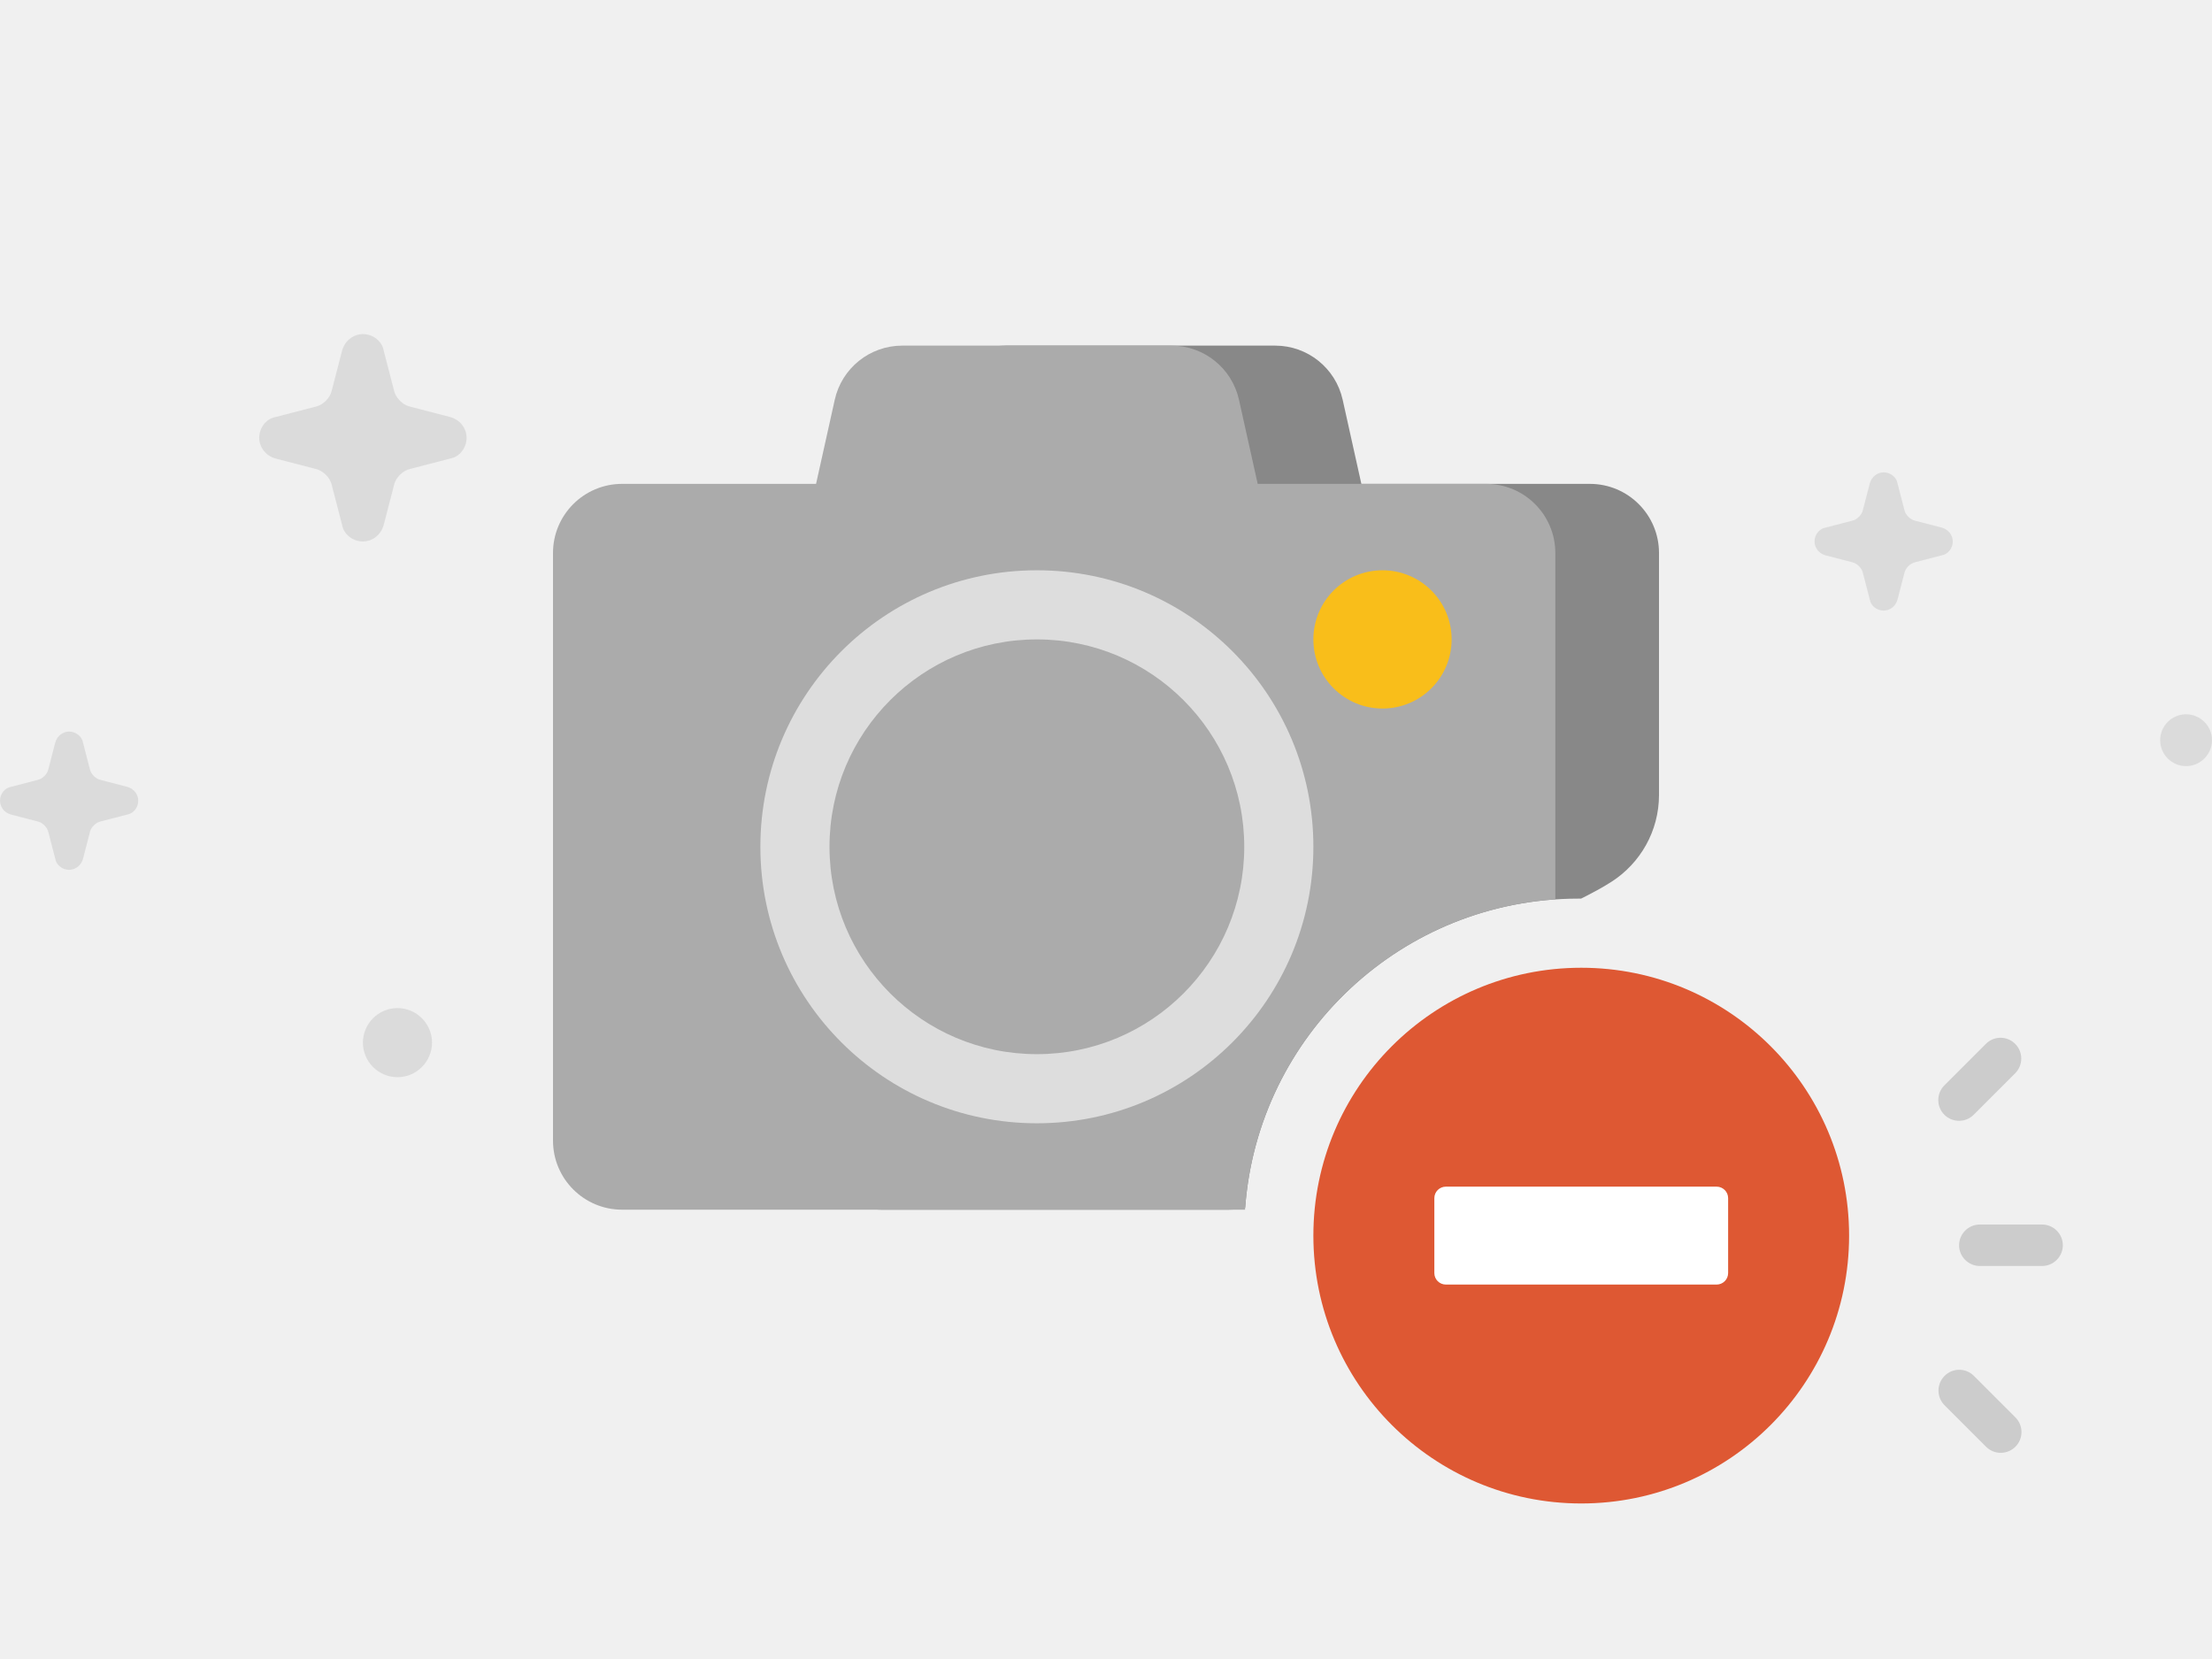
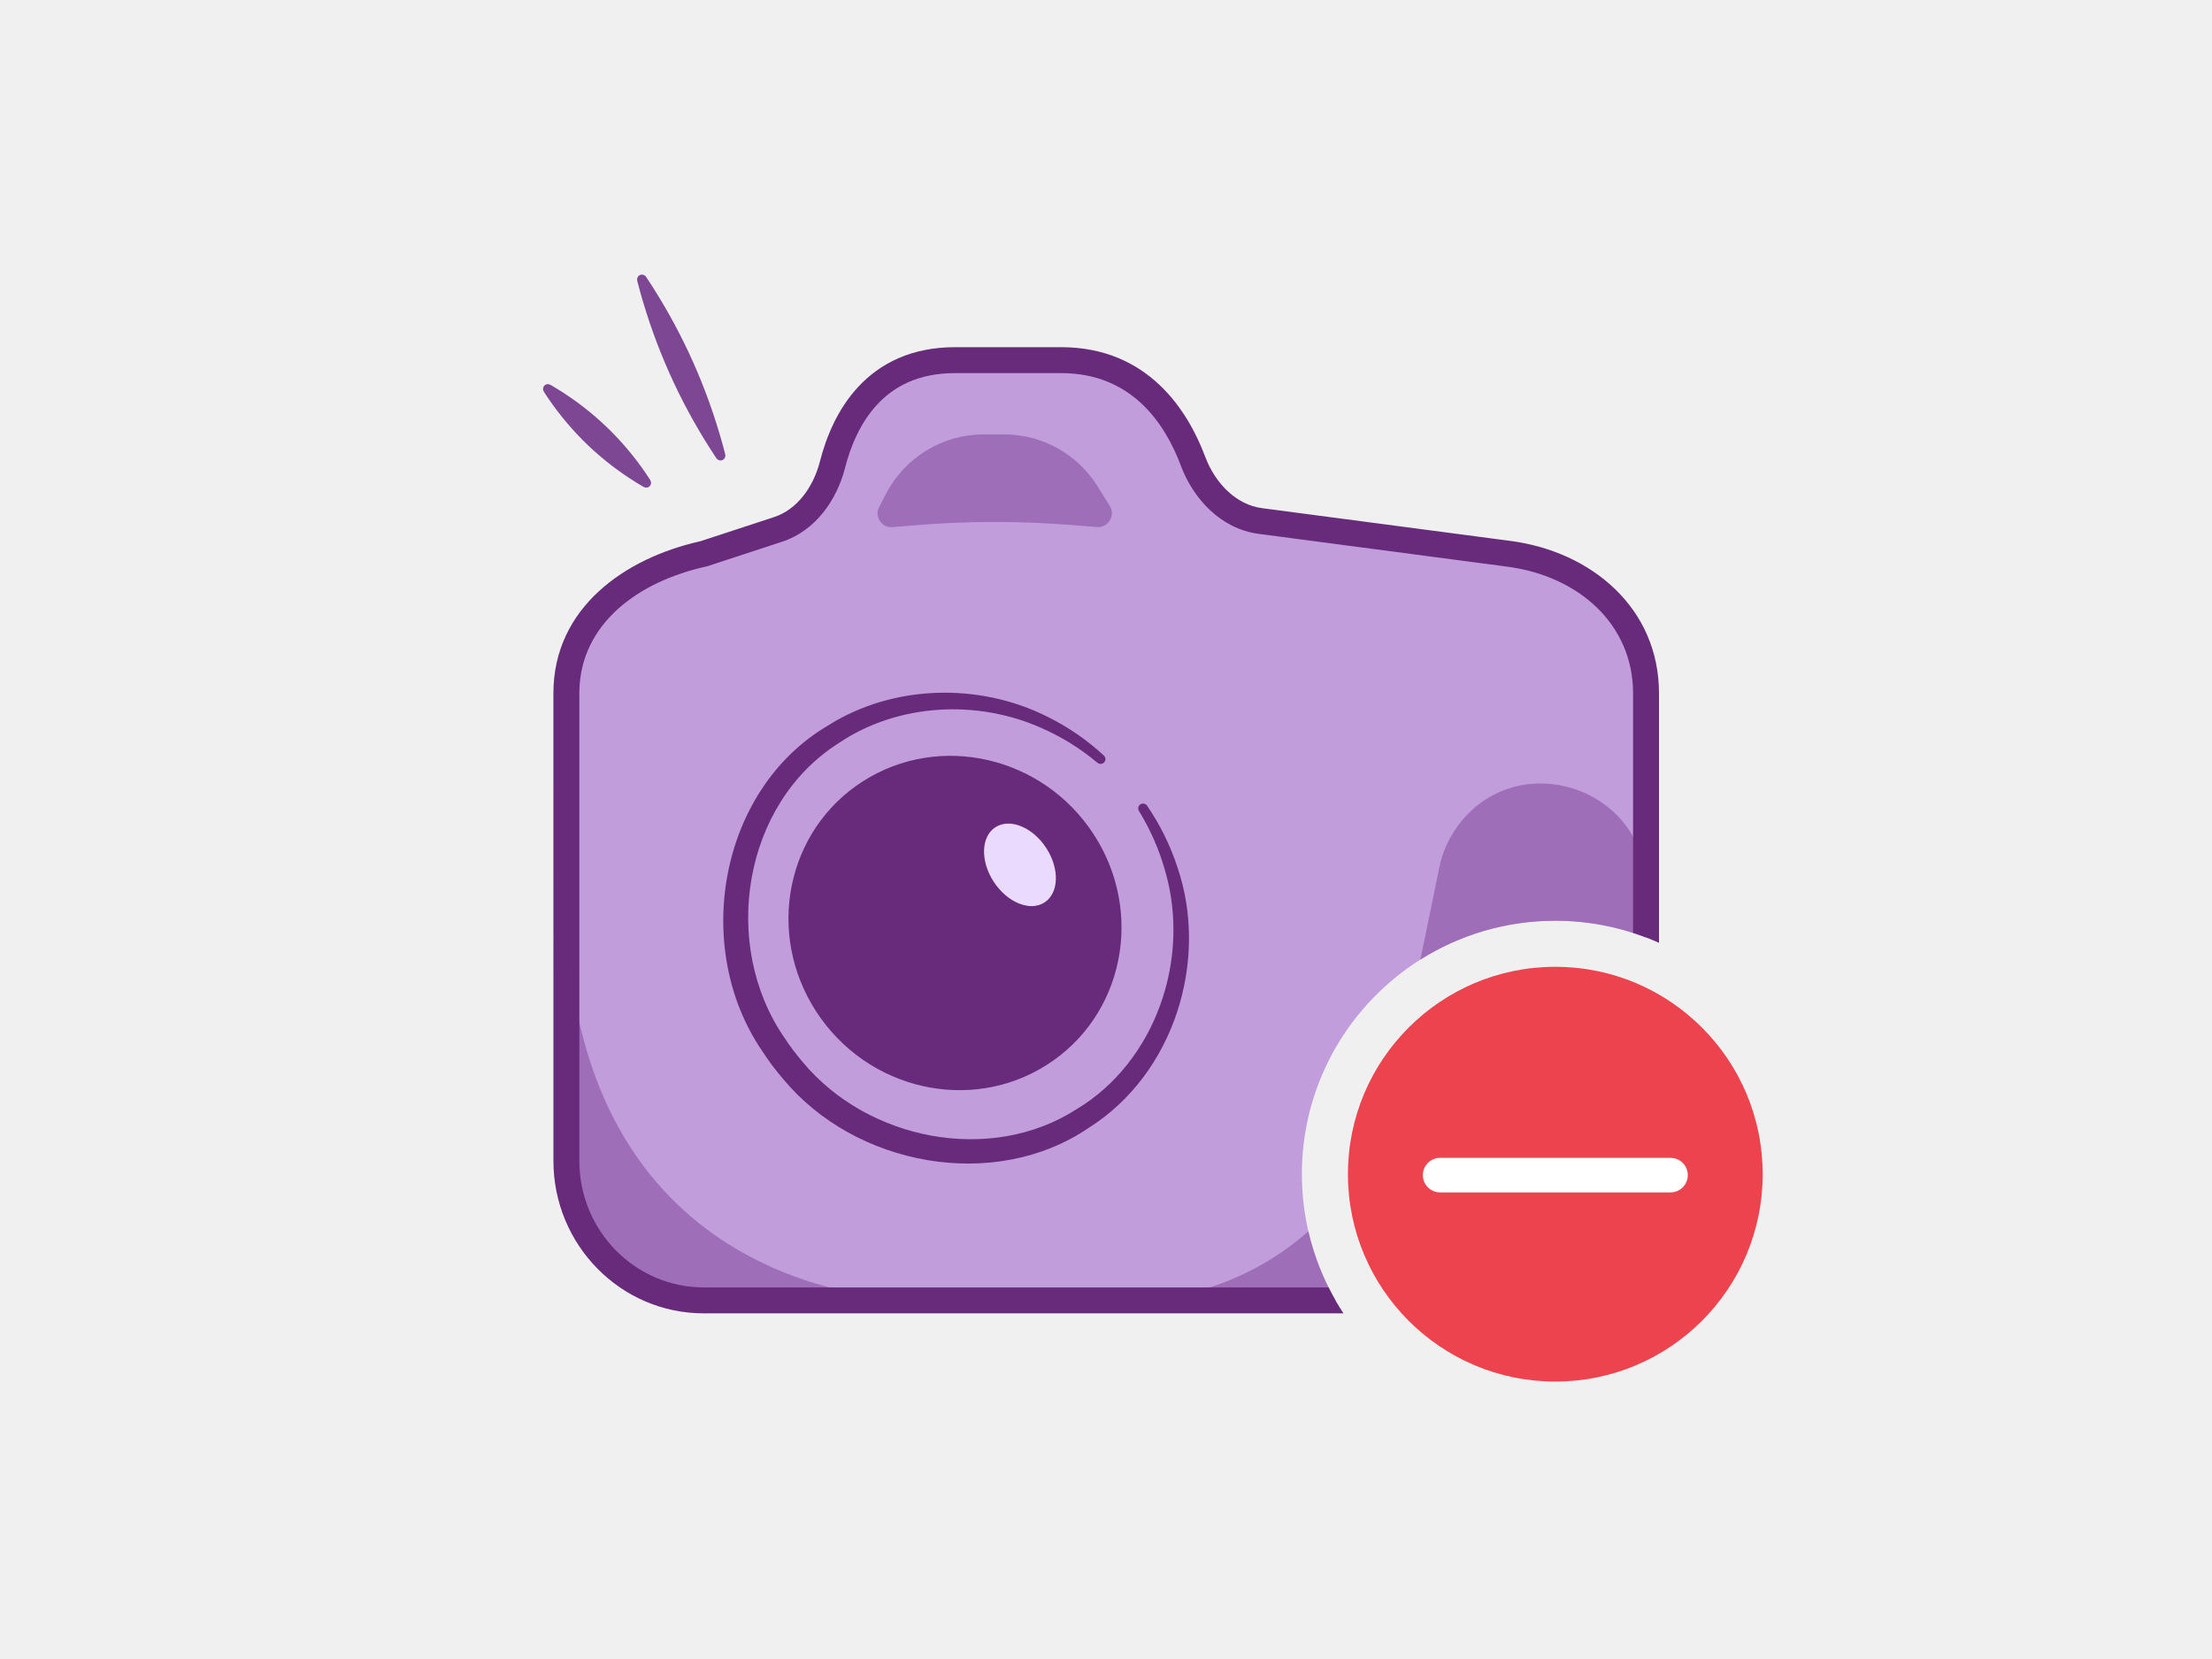
- <svg xmlns="http://www.w3.org/2000/svg" viewBox="0 0 128 96" fill="none">
-   <g opacity=".2" fill="#888">
-     <path d="M105.629 30.533l1.542-.4c.286-.057.572-.343.629-.628l.4-1.543c.114-.4.457-.629.8-.629.4 0 .743.286.8.629l.4 1.543c.057.285.343.571.629.628l1.542.4c.4.114.629.457.629.8 0 .4-.286.743-.629.8l-1.542.4c-.286.057-.572.343-.629.629l-.4 1.543c-.114.4-.457.628-.8.628-.4 0-.743-.285-.8-.628l-.4-1.543c-.057-.286-.343-.572-.629-.629l-1.542-.4c-.4-.114-.629-.457-.629-.8 0-.4.286-.743.629-.8z" />
-     <path d="M15.943 24.133l2.314-.6c.429-.085.857-.514.943-.943l.6-2.314c.171-.6.686-.943 1.2-.943.6 0 1.114.429 1.2.943l.6 2.314c.086.429.514.858.943.943l2.314.6c.6.172.943.686.943 1.2 0 .6-.429 1.115-.943 1.2l-2.314.6c-.429.086-.857.515-.943.943l-.6 2.314c-.171.6-.686.943-1.2.943-.6 0-1.114-.428-1.2-.943l-.6-2.314c-.086-.428-.514-.857-.943-.943l-2.314-.6c-.6-.171-.943-.686-.943-1.2 0-.6.429-1.114.943-1.2z" />
-     <path d="M.629 45.533l1.542-.4c.286-.057.572-.343.629-.628l.4-1.543c.114-.4.457-.629.8-.629.4 0 .743.286.8.629l.4 1.543c.057.285.343.571.629.628l1.542.4c.4.114.629.457.629.8 0 .4-.286.743-.629.8l-1.542.4c-.286.057-.572.343-.629.629l-.4 1.543c-.114.4-.457.628-.8.628-.4 0-.743-.285-.8-.628l-.4-1.543c-.057-.286-.343-.572-.629-.629l-1.542-.4c-.4-.114-.629-.457-.629-.8 0-.4.286-.743.629-.8z" />
-     <path d="M126.5 44.333c-.825 0-1.5-.675-1.5-1.5s.675-1.5 1.5-1.5 1.5.675 1.5 1.5-.675 1.5-1.5 1.5z" />
-     <path d="M23 62.333c-1.1 0-2-.9-2-2s.9-2 2-2 2 .9 2 2-.9 2-2 2z" />
-   </g>
-   <path fill-rule="evenodd" clip-rule="evenodd" d="M51 28h41c2.21 0 4 1.79 4 4v13.999c0 2.102-1.088 3.951-2.731 5.014-.565.365-1.169.68-1.779.987h-.157c-10.188 0-18.536 7.881-19.28 17.88-.315.079-.642.12-.973.12H51c-2.21 0-4-1.79-4-4V32c0-2.21 1.79-4 4-4z" fill="#888" />
-   <path d="M54.304 23.132c.407-1.83 2.03-3.132 3.905-3.132H73.79c1.875 0 3.498 1.302 3.905 3.132l2.222 10C80.473 35.63 78.573 38 76.014 38H55.987c-2.56 0-4.46-2.37-3.905-4.868l2.222-10z" fill="#888" />
-   <path fill-rule="evenodd" clip-rule="evenodd" d="M48.304 23.132c.407-1.83 2.03-3.132 3.905-3.132H67.79c1.875 0 3.498 1.302 3.905 3.132L72.778 28H86c2.21 0 4 1.79 4 4v20.045C80.385 52.7 72.7 60.385 72.045 70H36c-2.21 0-4-1.79-4-4V32c0-2.21 1.79-4 4-4h11.222l1.082-4.868z" fill="#ABABAB" />
-   <path fill-rule="evenodd" clip-rule="evenodd" d="M72 49c0-6.627-5.373-12-12-12s-12 5.373-12 12 5.373 12 12 12 12-5.373 12-12zM60 33c8.837 0 16 7.163 16 16s-7.163 16-16 16-16-7.163-16-16 7.163-16 16-16z" fill="#DDD" />
-   <path d="M84 37c0-2.21-1.79-4-4-4s-4 1.79-4 4 1.79 4 4 4 4-1.79 4-4z" fill="#F9BE1A" />
-   <path d="M91.5 87c8.56 0 15.5-6.94 15.5-15.5 0-8.56-6.94-15.5-15.5-15.5C82.94 56 76 62.94 76 71.5 76 80.06 82.94 87 91.5 87z" fill="#DE5833" />
-   <path d="M114.565 70.858h3.602c.66 0 1.201.54 1.201 1.2 0 .66-.541 1.2-1.201 1.2h-3.602c-.66 0-1.201-.54-1.201-1.2 0-.66.541-1.2 1.201-1.2z" fill="#CCC" />
-   <path d="M115.766 60.051c.306 0 .612.12.846.355.468.468.468 1.23 0 1.699l-2.401 2.401c-.468.468-1.231.468-1.699 0-.468-.468-.468-1.23 0-1.699l2.401-2.401c.234-.234.54-.355.847-.355h.006z" fill="#CCC" />
-   <path d="M113.371 79.263c-.307 0-.613.12-.847.355-.468.468-.468 1.23 0 1.699l2.401 2.4c.469.47 1.231.47 1.699 0 .469-.467.469-1.23 0-1.698l-2.401-2.401c-.234-.234-.54-.355-.846-.355h-.006z" fill="#CCC" />
-   <path fill-rule="evenodd" clip-rule="evenodd" d="M83.667 68.667c-.368 0-.667.298-.667.666v4.334c0 .368.299.666.667.666h15.666c.368 0 .667-.298.667-.666v-4.334c0-.368-.299-.666-.667-.666H83.667z" fill="#fff" />
+ <svg xmlns="http://www.w3.org/2000/svg" width="128" height="96" viewBox="0 0 128 96" fill="none">
+   <path d="M61.399 20.84C65.948 20.84 68.072 24.118 69.039 26.695C69.686 28.421 71.095 29.906 72.923 30.147L87.298 32.044C91.728 32.621 95.25 35.661 95.25 40.124V54.247C93.62 53.622 91.851 53.279 90.001 53.279C81.901 53.279 75.335 59.846 75.335 67.946C75.335 70.605 76.042 73.098 77.279 75.248H40.725C36.333 75.248 32.773 71.63 32.773 67.168V40.124C32.773 35.662 36.522 32.968 40.725 32.044L45.028 30.634C46.663 30.098 47.746 28.554 48.172 26.888C48.838 24.285 50.601 20.84 55.265 20.84H61.399Z" fill="#C19EDB" />
+   <path d="M32.773 53.215C33.587 73.925 50.12 75.188 53.09 75.247H39.268C35.681 75.247 32.773 71.641 32.773 67.193V53.215Z" fill="#9F6EB8" />
+   <path d="M75.708 71.251C76.035 72.673 76.57 74.016 77.278 75.247H65.159C69.164 75.247 72.876 73.755 75.708 71.251Z" fill="#9F6EB8" />
+   <path d="M84.233 47.967C87.594 43.08 95.25 45.459 95.25 51.39V54.246C93.62 53.621 91.85 53.279 90.001 53.279C87.131 53.279 84.454 54.103 82.193 55.528L83.293 50.174C83.455 49.383 83.775 48.633 84.233 47.967Z" fill="#9F6EB8" />
+   <path d="M58.104 25.137C60.303 25.137 62.347 26.271 63.51 28.138L64.219 29.277C64.568 29.838 64.121 30.557 63.463 30.498C59.083 30.112 56.075 30.096 51.665 30.504C51.033 30.562 50.581 29.9 50.873 29.337L51.271 28.571C52.366 26.461 54.546 25.137 56.923 25.137H58.104Z" fill="#9F6EB8" />
+   <path d="M60.545 49.072C61.328 50.278 61.279 51.691 60.437 52.228C59.594 52.766 58.277 52.224 57.495 51.019C56.712 49.813 56.761 48.4 57.603 47.863C58.446 47.325 59.763 47.867 60.545 49.072Z" fill="#EADAFD" />
+   <path d="M61.399 20.09C66.419 20.09 68.733 23.745 69.741 26.431C70.326 27.99 71.553 29.21 73.021 29.404L87.397 31.3C92.089 31.912 96 35.183 96 40.124V54.558C95.514 54.34 95.013 54.147 94.5 53.982V40.124C94.5 36.14 91.369 33.331 87.202 32.788H87.2L84.848 32.477L84.848 32.477L72.825 30.891C70.637 30.602 69.047 28.852 68.336 26.958C67.411 24.491 65.477 21.59 61.399 21.59H55.265C53.144 21.59 51.735 22.363 50.768 23.4C49.78 24.459 49.216 25.837 48.899 27.074C48.433 28.896 47.219 30.705 45.262 31.346L40.959 32.757C40.935 32.765 40.91 32.771 40.886 32.777C36.887 33.655 33.627 36.108 33.526 39.94L33.523 40.124L33.524 67.168C33.524 71.228 36.759 74.498 40.725 74.498H76.876C77.135 75.016 77.424 75.517 77.74 75.998H40.725C35.908 75.998 32.024 72.033 32.024 67.168L32.023 40.124C32.023 35.151 36.195 32.283 40.524 31.321L44.795 29.921C46.107 29.491 47.059 28.212 47.446 26.702C47.796 25.336 48.446 23.69 49.671 22.377C50.918 21.039 52.723 20.09 55.265 20.09H61.399Z" fill="#682A7A" />
+   <path d="M47.906 41.988C51.689 39.592 56.684 39.501 60.593 41.465C61.792 42.054 62.901 42.817 63.874 43.717C63.928 43.767 63.962 43.837 63.966 43.91C63.97 43.984 63.945 44.056 63.896 44.111C63.847 44.166 63.778 44.199 63.704 44.204C63.63 44.208 63.557 44.183 63.501 44.136C62.526 43.317 61.437 42.641 60.279 42.133C56.496 40.439 51.92 40.725 48.555 42.988C42.958 46.517 41.707 54.685 45.377 60.027C45.703 60.527 46.059 61.002 46.447 61.454C50.188 65.966 57.315 67.403 62.308 64.178C66.829 61.467 68.923 55.534 67.421 50.392C67.084 49.18 66.572 48.012 65.906 46.928C65.867 46.866 65.854 46.79 65.87 46.718C65.886 46.646 65.929 46.584 65.991 46.544C66.053 46.504 66.129 46.491 66.202 46.506C66.274 46.522 66.338 46.565 66.38 46.626C67.127 47.719 67.721 48.918 68.132 50.182C69.965 55.527 67.976 62.117 63.009 65.259C57.532 68.987 49.472 67.469 45.305 62.423C44.872 61.919 44.476 61.389 44.115 60.832C40.023 54.872 41.596 45.708 47.906 41.988Z" fill="#682A7A" />
+   <path fill-rule="evenodd" clip-rule="evenodd" d="M49.938 45.207C54.373 42.377 60.352 43.756 63.292 48.286C66.233 52.817 65.021 58.784 60.586 61.614C56.15 64.444 50.171 63.066 47.231 58.535C44.29 54.004 45.502 48.037 49.938 45.207ZM60.547 49.072C59.764 47.867 58.447 47.326 57.605 47.863C56.763 48.401 56.714 49.814 57.496 51.019C58.279 52.224 59.596 52.766 60.438 52.228C61.28 51.691 61.329 50.278 60.547 49.072Z" fill="#682A7A" />
+   <path d="M31.681 22.231C31.751 22.227 31.819 22.247 31.878 22.281C31.995 22.35 32.112 22.42 32.227 22.491C33.265 23.129 34.215 23.859 35.075 24.681C35.936 25.502 36.708 26.415 37.391 27.42C37.467 27.531 37.542 27.644 37.615 27.758C37.652 27.815 37.675 27.882 37.673 27.951C37.671 28.02 37.644 28.084 37.597 28.133C37.551 28.181 37.487 28.209 37.418 28.214C37.348 28.219 37.279 28.199 37.221 28.165C37.103 28.096 36.987 28.026 36.871 27.955C35.833 27.317 34.884 26.586 34.023 25.765C33.163 24.943 32.391 24.03 31.708 23.026C31.632 22.914 31.557 22.802 31.483 22.688C31.447 22.631 31.424 22.564 31.426 22.495C31.428 22.426 31.454 22.361 31.501 22.313C31.547 22.265 31.612 22.236 31.681 22.231Z" fill="#7D4794" />
+   <path d="M37.032 15.915C37.095 15.886 37.167 15.883 37.234 15.905C37.301 15.928 37.356 15.975 37.394 16.032C37.499 16.19 37.603 16.348 37.705 16.507C38.622 17.938 39.424 19.421 40.109 20.957C40.794 22.492 41.363 24.081 41.816 25.722C41.866 25.904 41.915 26.087 41.962 26.27C41.979 26.337 41.977 26.41 41.95 26.476C41.922 26.541 41.872 26.593 41.809 26.622C41.745 26.65 41.673 26.653 41.606 26.63C41.539 26.608 41.484 26.561 41.445 26.504C41.341 26.346 41.237 26.188 41.135 26.029C40.218 24.598 39.416 23.115 38.731 21.579C38.046 20.043 37.477 18.455 37.024 16.815C36.974 16.632 36.925 16.449 36.878 16.266C36.861 16.199 36.863 16.126 36.891 16.061C36.918 15.995 36.968 15.943 37.032 15.915Z" fill="#7D4794" />
+   <path d="M102 67.945C102 74.573 96.627 79.945 90 79.945C83.373 79.945 78 74.573 78 67.945C78 61.318 83.373 55.945 90 55.945C96.627 55.945 102 61.318 102 67.945Z" fill="#EC434F" />
+   <path d="M96.667 67C97.219 67 97.667 67.448 97.667 68C97.667 68.552 97.219 69 96.667 69H83.334C82.782 69 82.334 68.552 82.334 68C82.334 67.448 82.782 67 83.334 67H96.667Z" fill="white" />
</svg>
